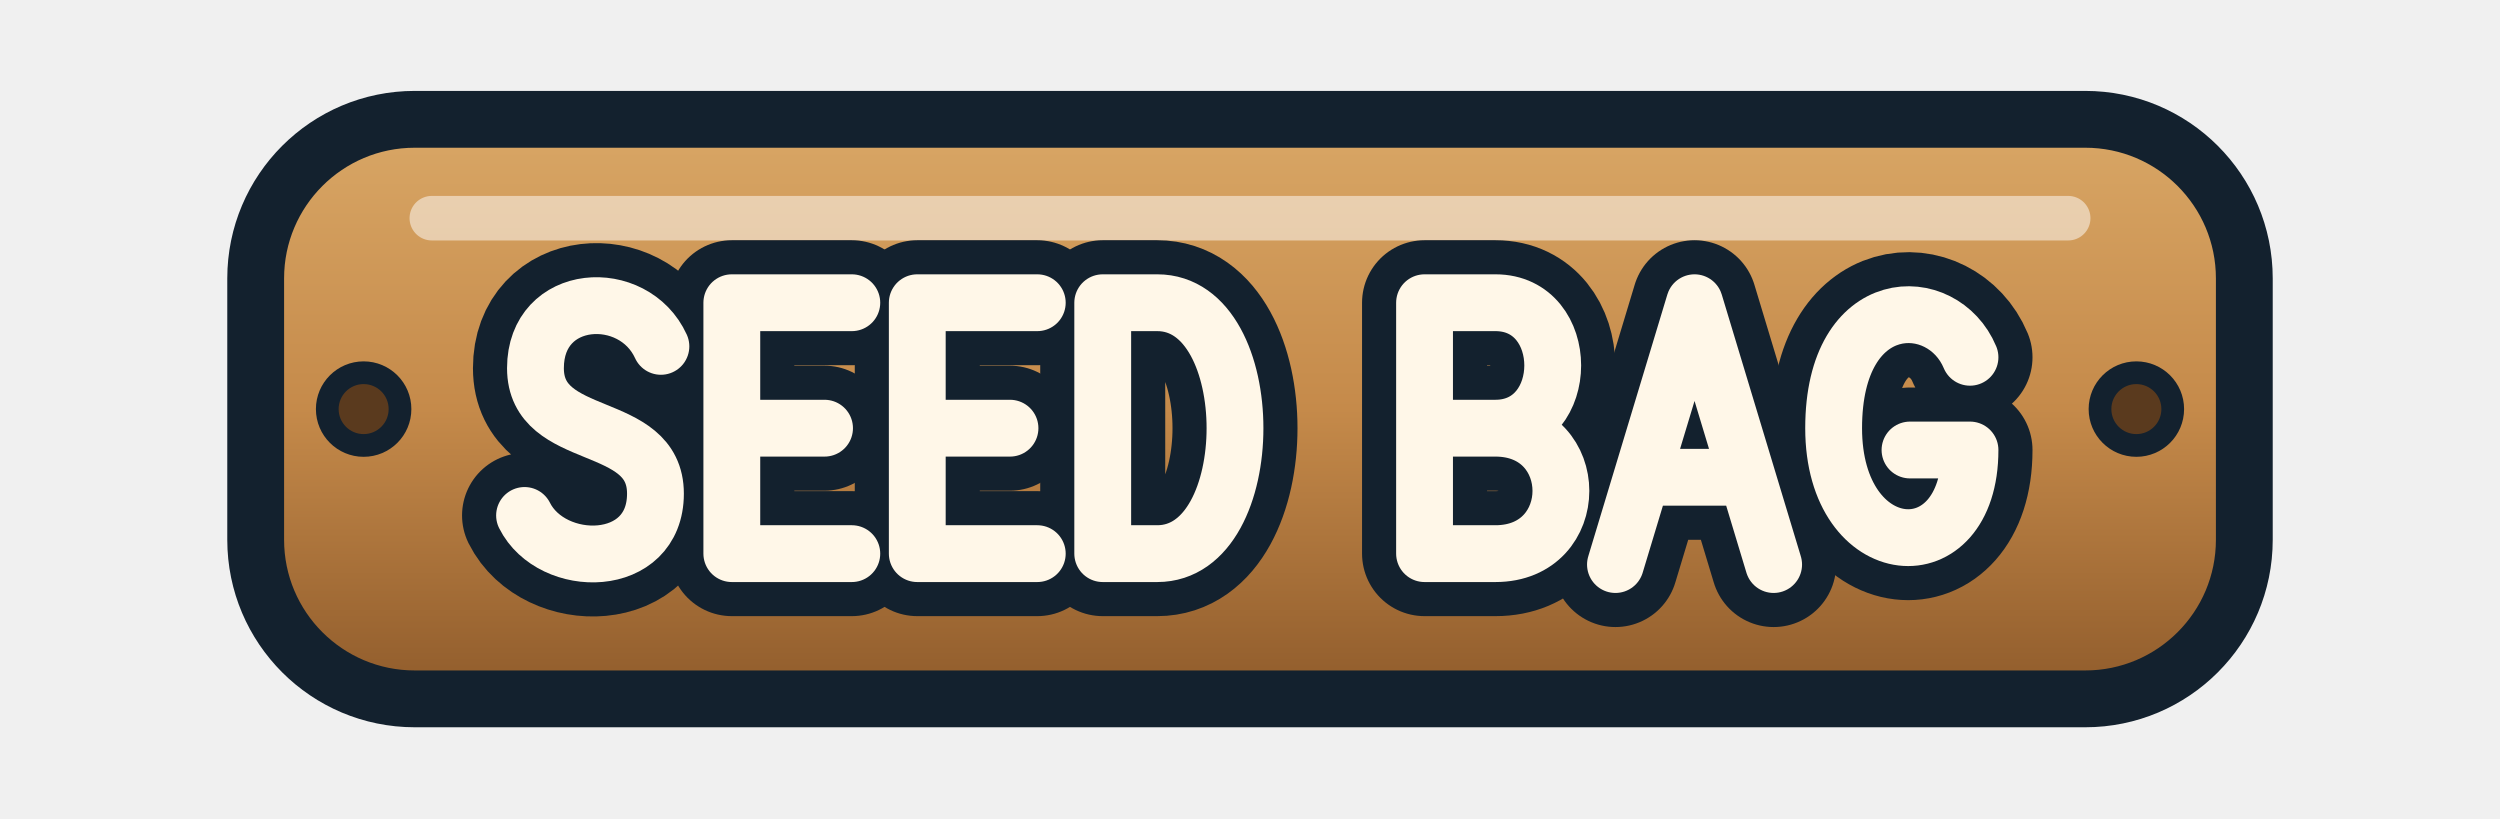
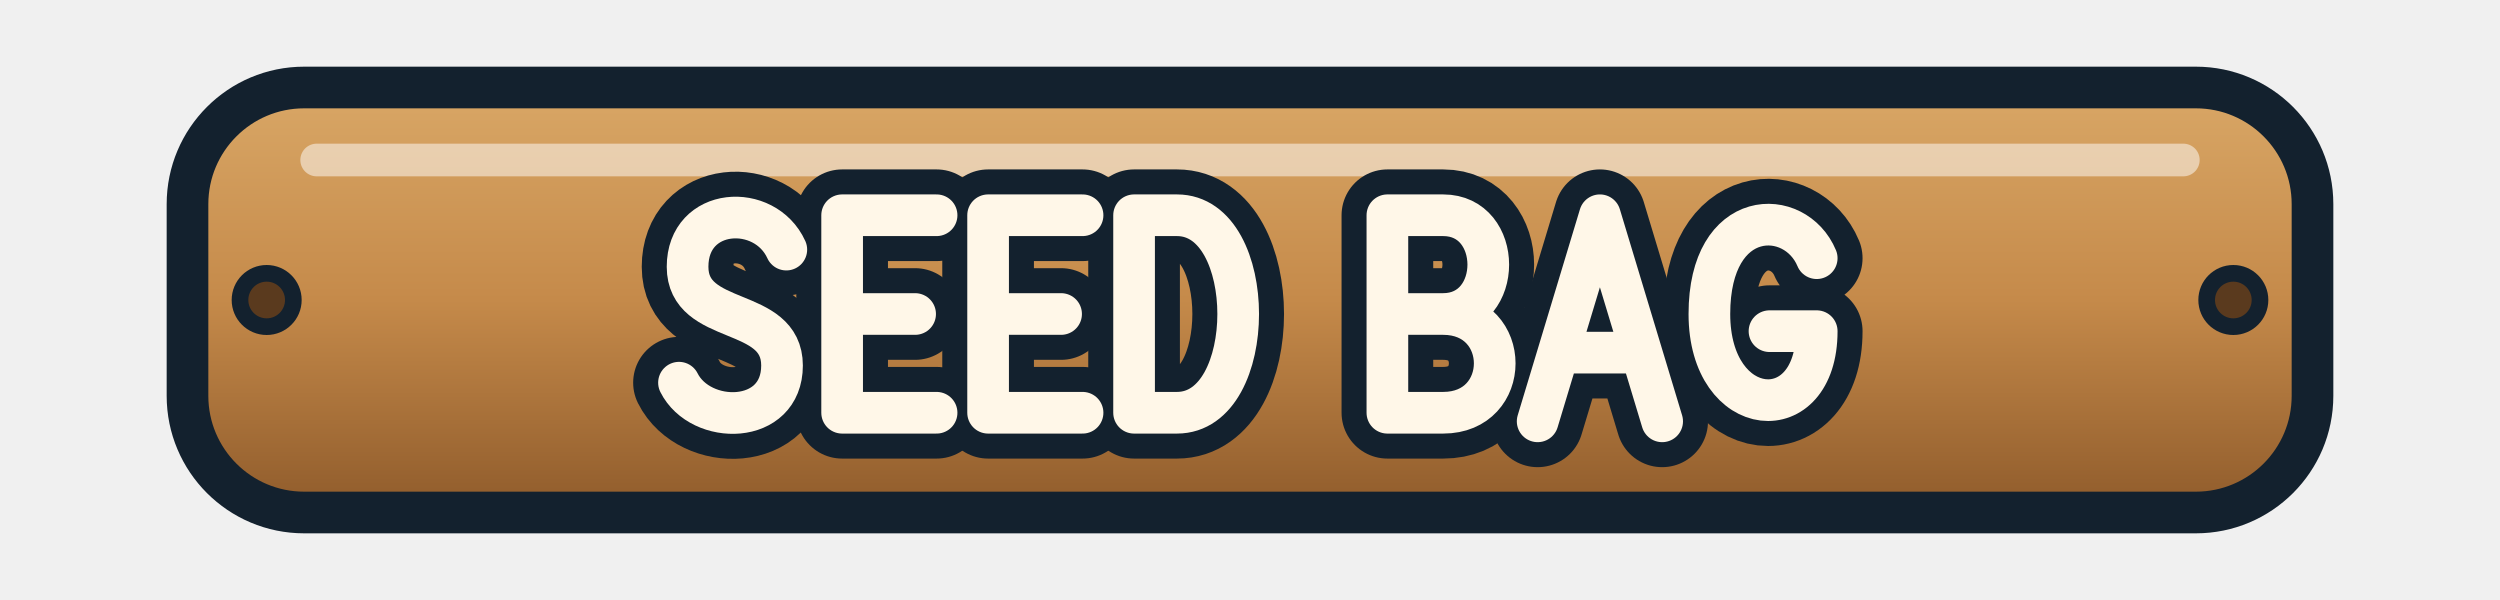
- <svg xmlns="http://www.w3.org/2000/svg" viewBox="0 0 220 72" width="220" height="72">
+ <svg xmlns="http://www.w3.org/2000/svg" viewBox="0 0 300 72" width="300" height="72">
  <defs>
    <linearGradient id="g" x1="0" y1="0" x2="0" y2="1">
      <stop offset="0" stop-color="#d9a766" />
      <stop offset="0.5" stop-color="#c58a4a" />
      <stop offset="1" stop-color="#8f5b2b" />
    </linearGradient>
  </defs>
-   <rect x="22.5" y="10.5" width="175" height="51" rx="14" fill="url(#g)" stroke="#13212e" stroke-width="5" />
-   <path d="M38 19.2 H182" stroke="#fff" stroke-width="3.92" stroke-linecap="round" opacity="0.5" />
+   <rect x="22.5" y="10.5" width="255" height="51" rx="14" fill="url(#g)" stroke="#13212e" stroke-width="5" />
+   <path d="M38 19.2 H262" stroke="#fff" stroke-width="3.92" stroke-linecap="round" opacity="0.5" />
  <circle cx="32" cy="36" r="3.2" fill="#5a3a1e" stroke="#13212e" stroke-width="2" />
-   <circle cx="188" cy="36" r="3.2" fill="#5a3a1e" stroke="#13212e" stroke-width="2" />
-   <g transform="translate(45.2 25.68) scale(0.24)" fill="none" stroke-linejoin="round" stroke-linecap="round">
-     <g stroke="#13212e" stroke-width="45.833">
+   <circle cx="268" cy="36" r="3.2" fill="#5a3a1e" stroke="#13212e" stroke-width="2" />
+   <g transform="translate(80.448 24.8) scale(0.2576)" fill="none" stroke-linejoin="round" stroke-linecap="round">
+     <g stroke="#13212e" stroke-width="42.702">
      <path d="M54 20 C44 -2 8 0 8 28 C8 56 52 46 52 74 C52 102 14 102 4 82" transform="translate(0 0) scale(1)" />
      <path d="M52 4 H8 V96 H52 M8 50 H42" transform="translate(72 0) scale(1)" />
      <path d="M52 4 H8 V96 H52 M8 50 H42" transform="translate(140 0) scale(1)" />
      <path d="M8 4 V96 H28 C66 96 66 4 28 4 H8" transform="translate(208 0) scale(1)" />
      <path d="M8 4 V96 M8 4 H34 C62 4 62 50 34 50 H8 M34 50 C66 50 66 96 34 96 H8" transform="translate(326 0) scale(1)" />
      <path d="M2 100 L31 4 L60 100 M13 68 H49" transform="translate(402 0) scale(1)" />
      <path d="M56 24 C46 0 6 0 6 50 C6 100 56 104 56 58 H34" transform="translate(478 0) scale(1)" />
    </g>
-     <g stroke="#fff7e8" stroke-width="20.833">
+     <g stroke="#fff7e8" stroke-width="19.41">
      <path d="M54 20 C44 -2 8 0 8 28 C8 56 52 46 52 74 C52 102 14 102 4 82" transform="translate(0 0) scale(1)" />
      <path d="M52 4 H8 V96 H52 M8 50 H42" transform="translate(72 0) scale(1)" />
      <path d="M52 4 H8 V96 H52 M8 50 H42" transform="translate(140 0) scale(1)" />
      <path d="M8 4 V96 H28 C66 96 66 4 28 4 H8" transform="translate(208 0) scale(1)" />
      <path d="M8 4 V96 M8 4 H34 C62 4 62 50 34 50 H8 M34 50 C66 50 66 96 34 96 H8" transform="translate(326 0) scale(1)" />
      <path d="M2 100 L31 4 L60 100 M13 68 H49" transform="translate(402 0) scale(1)" />
      <path d="M56 24 C46 0 6 0 6 50 C6 100 56 104 56 58 H34" transform="translate(478 0) scale(1)" />
    </g>
  </g>
</svg>
